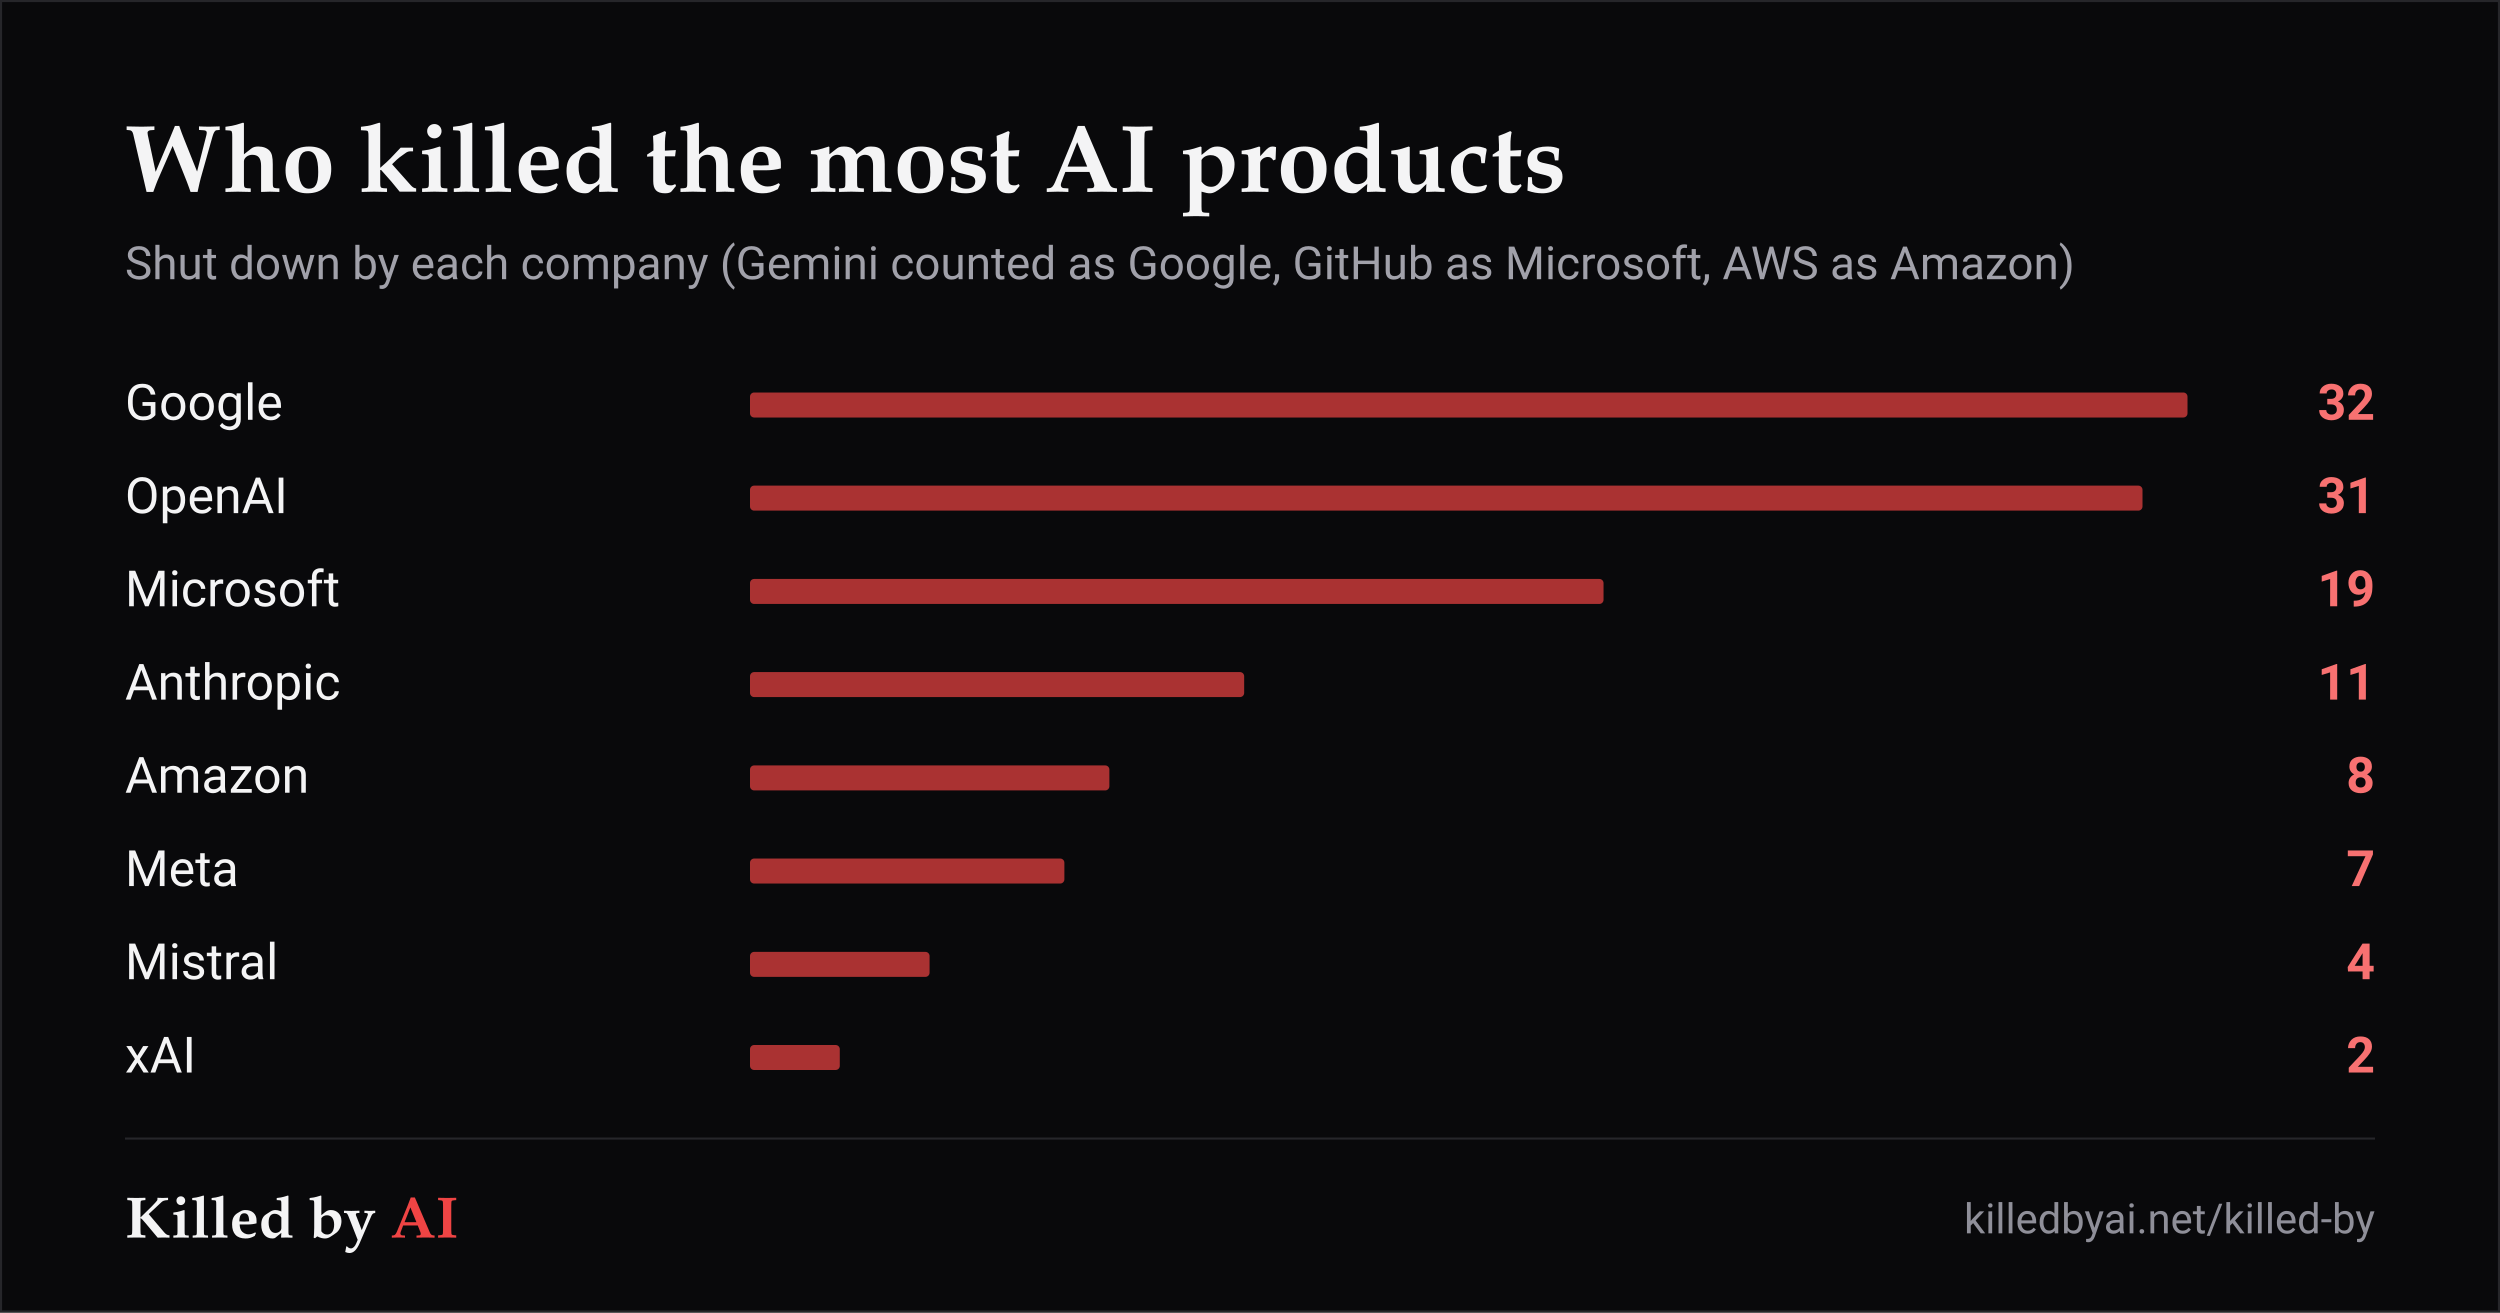
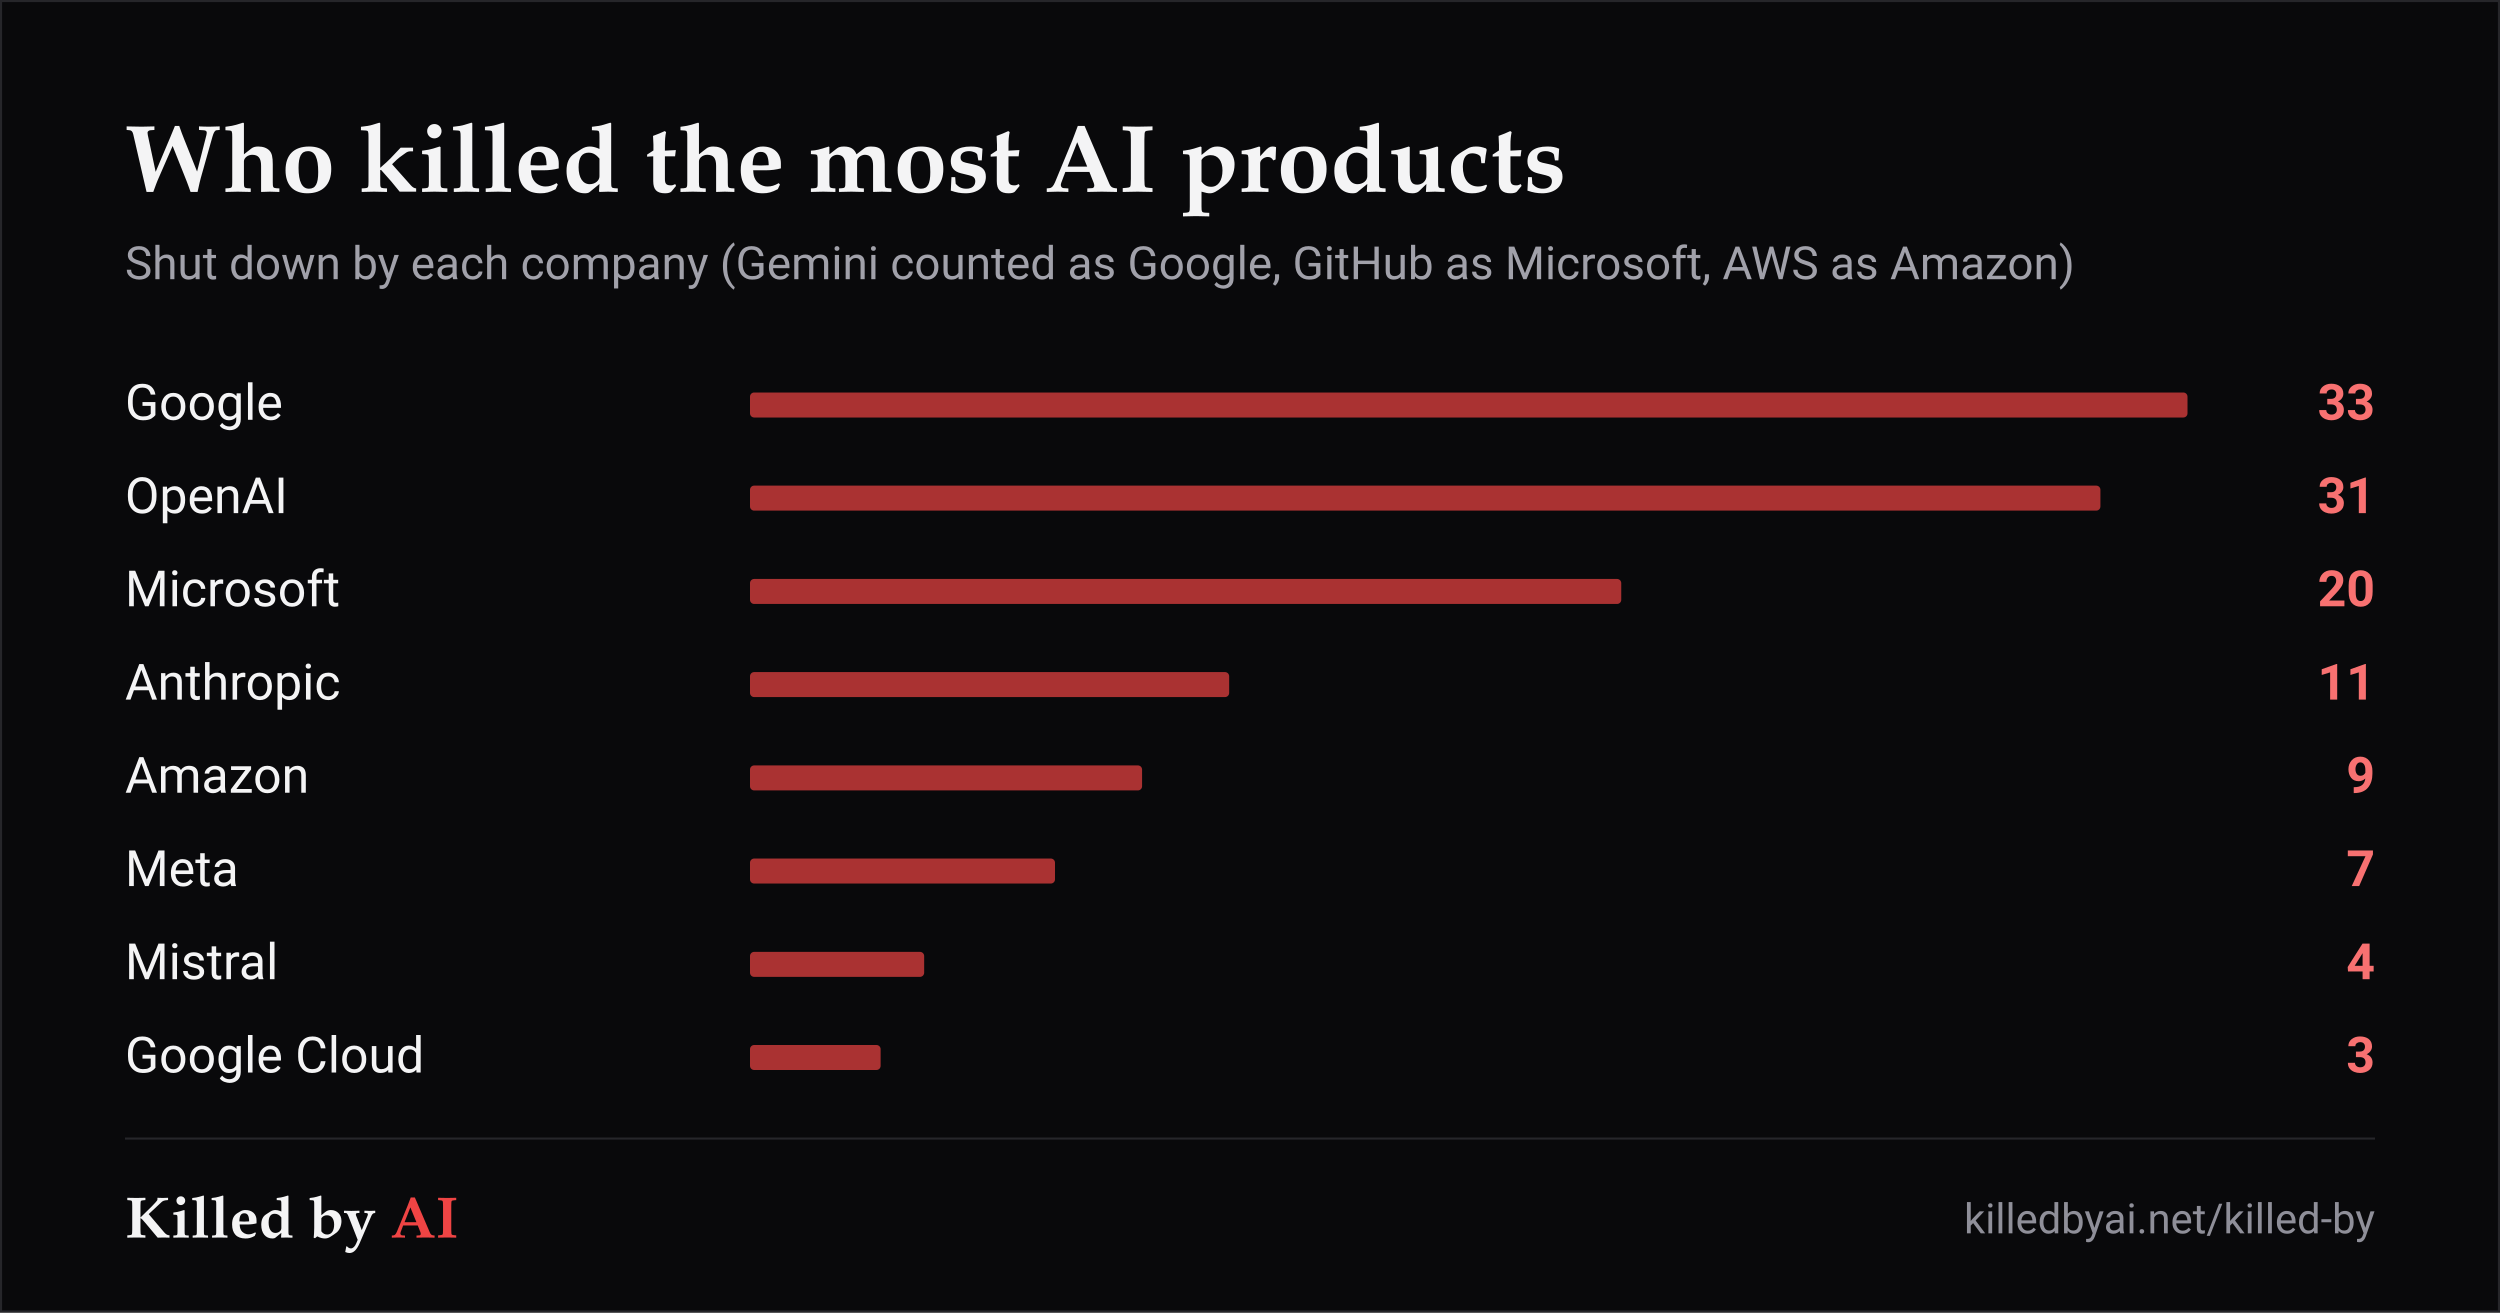
<svg xmlns="http://www.w3.org/2000/svg" width="1200" height="630" viewBox="0 0 1200 630" role="img" aria-label="Who killed the most AI products">
  <rect width="1200" height="630" fill="#09090b" />
  <rect x=".5" y=".5" width="1199" height="629" fill="none" stroke="#26262a" />
  <text x="60" y="92" font-family="'Iowan Old Style', 'Palatino Linotype', Palatino, 'Book Antiqua', Georgia, serif" font-size="46" font-weight="700" fill="#f4f4f5">Who killed the most AI products</text>
  <text x="60" y="134" font-family="-apple-system, BlinkMacSystemFont, 'Segoe UI', Roboto, 'Helvetica Neue', Arial, sans-serif" font-size="22" fill="#a1a1aa">Shut down by each company (Gemini counted as Google, GitHub as Microsoft, AWS as Amazon)</text>
  <text x="60" y="201.5" font-family="-apple-system, BlinkMacSystemFont, 'Segoe UI', Roboto, 'Helvetica Neue', Arial, sans-serif" font-size="24" fill="#f4f4f5">Google</text>
  <rect x="360" y="188.4" width="690.0" height="12" rx="2" fill="#ef4444" fill-opacity=".7" />
-   <text x="1140" y="201.5" text-anchor="end" font-family="-apple-system, BlinkMacSystemFont, 'Segoe UI', Roboto, 'Helvetica Neue', Arial, sans-serif" font-size="24" font-weight="600" fill="#f87171">32</text>
+   <text x="1140" y="201.5" text-anchor="end" font-family="-apple-system, BlinkMacSystemFont, 'Segoe UI', Roboto, 'Helvetica Neue', Arial, sans-serif" font-size="24" font-weight="600" fill="#f87171">33</text>
  <text x="60" y="246.3" font-family="-apple-system, BlinkMacSystemFont, 'Segoe UI', Roboto, 'Helvetica Neue', Arial, sans-serif" font-size="24" fill="#f4f4f5">OpenAI</text>
-   <rect x="360" y="233.1" width="668.4" height="12" rx="2" fill="#ef4444" fill-opacity=".7" />
+   <rect x="360" y="233.1" width="648.2" height="12" rx="2" fill="#ef4444" fill-opacity=".7" />
  <text x="1140" y="246.3" text-anchor="end" font-family="-apple-system, BlinkMacSystemFont, 'Segoe UI', Roboto, 'Helvetica Neue', Arial, sans-serif" font-size="24" font-weight="600" fill="#f87171">31</text>
  <text x="60" y="291.0" font-family="-apple-system, BlinkMacSystemFont, 'Segoe UI', Roboto, 'Helvetica Neue', Arial, sans-serif" font-size="24" fill="#f4f4f5">Microsoft</text>
-   <rect x="360" y="277.9" width="409.7" height="12" rx="2" fill="#ef4444" fill-opacity=".7" />
-   <text x="1140" y="291.0" text-anchor="end" font-family="-apple-system, BlinkMacSystemFont, 'Segoe UI', Roboto, 'Helvetica Neue', Arial, sans-serif" font-size="24" font-weight="600" fill="#f87171">19</text>
+   <rect x="360" y="277.9" width="418.2" height="12" rx="2" fill="#ef4444" fill-opacity=".7" />
+   <text x="1140" y="291.0" text-anchor="end" font-family="-apple-system, BlinkMacSystemFont, 'Segoe UI', Roboto, 'Helvetica Neue', Arial, sans-serif" font-size="24" font-weight="600" fill="#f87171">20</text>
  <text x="60" y="335.8" font-family="-apple-system, BlinkMacSystemFont, 'Segoe UI', Roboto, 'Helvetica Neue', Arial, sans-serif" font-size="24" fill="#f4f4f5">Anthropic</text>
-   <rect x="360" y="322.6" width="237.2" height="12" rx="2" fill="#ef4444" fill-opacity=".7" />
+   <rect x="360" y="322.6" width="230.0" height="12" rx="2" fill="#ef4444" fill-opacity=".7" />
  <text x="1140" y="335.8" text-anchor="end" font-family="-apple-system, BlinkMacSystemFont, 'Segoe UI', Roboto, 'Helvetica Neue', Arial, sans-serif" font-size="24" font-weight="600" fill="#f87171">11</text>
  <text x="60" y="380.5" font-family="-apple-system, BlinkMacSystemFont, 'Segoe UI', Roboto, 'Helvetica Neue', Arial, sans-serif" font-size="24" fill="#f4f4f5">Amazon</text>
-   <rect x="360" y="367.4" width="172.5" height="12" rx="2" fill="#ef4444" fill-opacity=".7" />
-   <text x="1140" y="380.5" text-anchor="end" font-family="-apple-system, BlinkMacSystemFont, 'Segoe UI', Roboto, 'Helvetica Neue', Arial, sans-serif" font-size="24" font-weight="600" fill="#f87171">8</text>
+   <rect x="360" y="367.4" width="188.2" height="12" rx="2" fill="#ef4444" fill-opacity=".7" />
+   <text x="1140" y="380.5" text-anchor="end" font-family="-apple-system, BlinkMacSystemFont, 'Segoe UI', Roboto, 'Helvetica Neue', Arial, sans-serif" font-size="24" font-weight="600" fill="#f87171">9</text>
  <text x="60" y="425.3" font-family="-apple-system, BlinkMacSystemFont, 'Segoe UI', Roboto, 'Helvetica Neue', Arial, sans-serif" font-size="24" fill="#f4f4f5">Meta</text>
-   <rect x="360" y="412.1" width="150.9" height="12" rx="2" fill="#ef4444" fill-opacity=".7" />
+   <rect x="360" y="412.1" width="146.4" height="12" rx="2" fill="#ef4444" fill-opacity=".7" />
  <text x="1140" y="425.3" text-anchor="end" font-family="-apple-system, BlinkMacSystemFont, 'Segoe UI', Roboto, 'Helvetica Neue', Arial, sans-serif" font-size="24" font-weight="600" fill="#f87171">7</text>
  <text x="60" y="470.0" font-family="-apple-system, BlinkMacSystemFont, 'Segoe UI', Roboto, 'Helvetica Neue', Arial, sans-serif" font-size="24" fill="#f4f4f5">Mistral</text>
-   <rect x="360" y="456.9" width="86.2" height="12" rx="2" fill="#ef4444" fill-opacity=".7" />
+   <rect x="360" y="456.9" width="83.6" height="12" rx="2" fill="#ef4444" fill-opacity=".7" />
  <text x="1140" y="470.0" text-anchor="end" font-family="-apple-system, BlinkMacSystemFont, 'Segoe UI', Roboto, 'Helvetica Neue', Arial, sans-serif" font-size="24" font-weight="600" fill="#f87171">4</text>
-   <text x="60" y="514.8" font-family="-apple-system, BlinkMacSystemFont, 'Segoe UI', Roboto, 'Helvetica Neue', Arial, sans-serif" font-size="24" fill="#f4f4f5">xAI</text>
-   <rect x="360" y="501.6" width="43.1" height="12" rx="2" fill="#ef4444" fill-opacity=".7" />
-   <text x="1140" y="514.8" text-anchor="end" font-family="-apple-system, BlinkMacSystemFont, 'Segoe UI', Roboto, 'Helvetica Neue', Arial, sans-serif" font-size="24" font-weight="600" fill="#f87171">2</text>
+   <text x="60" y="514.8" font-family="-apple-system, BlinkMacSystemFont, 'Segoe UI', Roboto, 'Helvetica Neue', Arial, sans-serif" font-size="24" fill="#f4f4f5">Google Cloud</text>
+   <rect x="360" y="501.6" width="62.7" height="12" rx="2" fill="#ef4444" fill-opacity=".7" />
+   <text x="1140" y="514.8" text-anchor="end" font-family="-apple-system, BlinkMacSystemFont, 'Segoe UI', Roboto, 'Helvetica Neue', Arial, sans-serif" font-size="24" font-weight="600" fill="#f87171">3</text>
  <rect x="60" y="546" width="1080" height="1" fill="#26262a" />
  <text x="60" y="594" font-family="'Iowan Old Style', 'Palatino Linotype', Palatino, 'Book Antiqua', Georgia, serif" font-size="28" font-weight="700" fill="#f4f4f5">Killed by <tspan fill="#ef4444">AI</tspan>
  </text>
  <text x="1140" y="592" text-anchor="end" font-family="-apple-system, BlinkMacSystemFont, 'Segoe UI', Roboto, 'Helvetica Neue', Arial, sans-serif" font-size="20" fill="#8f8f99">killedbyai.net/killed-by</text>
</svg>
